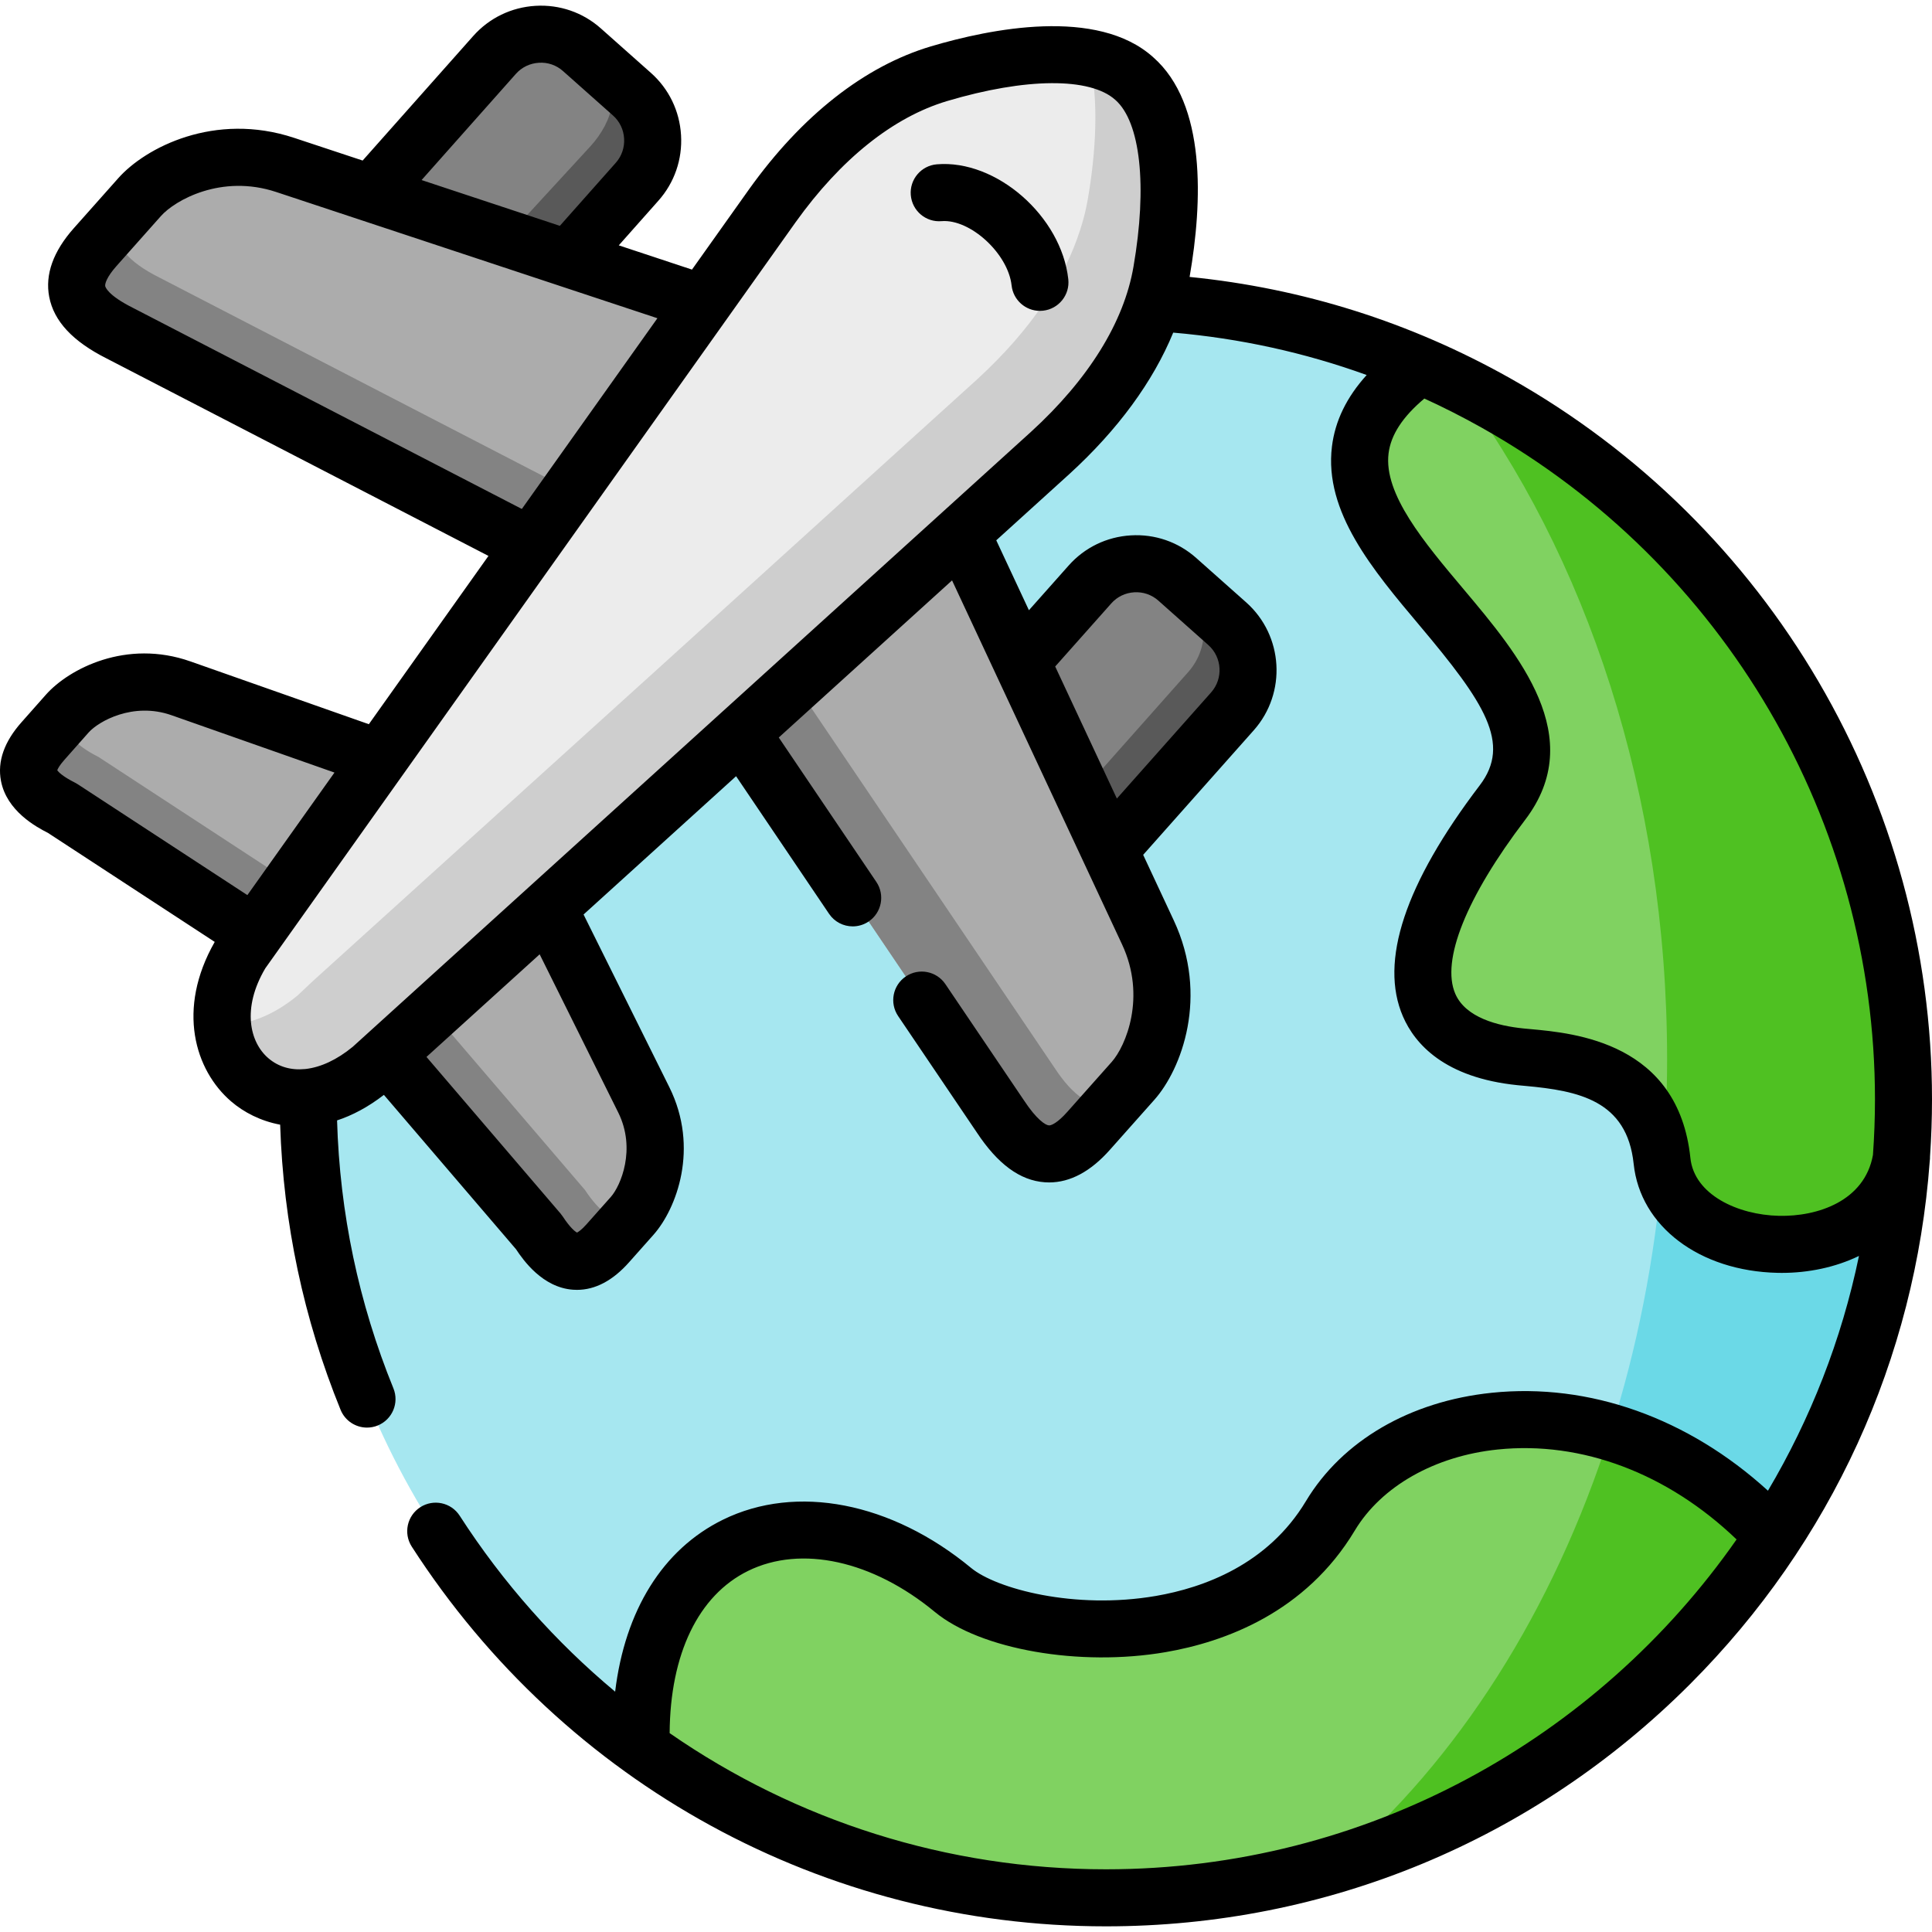
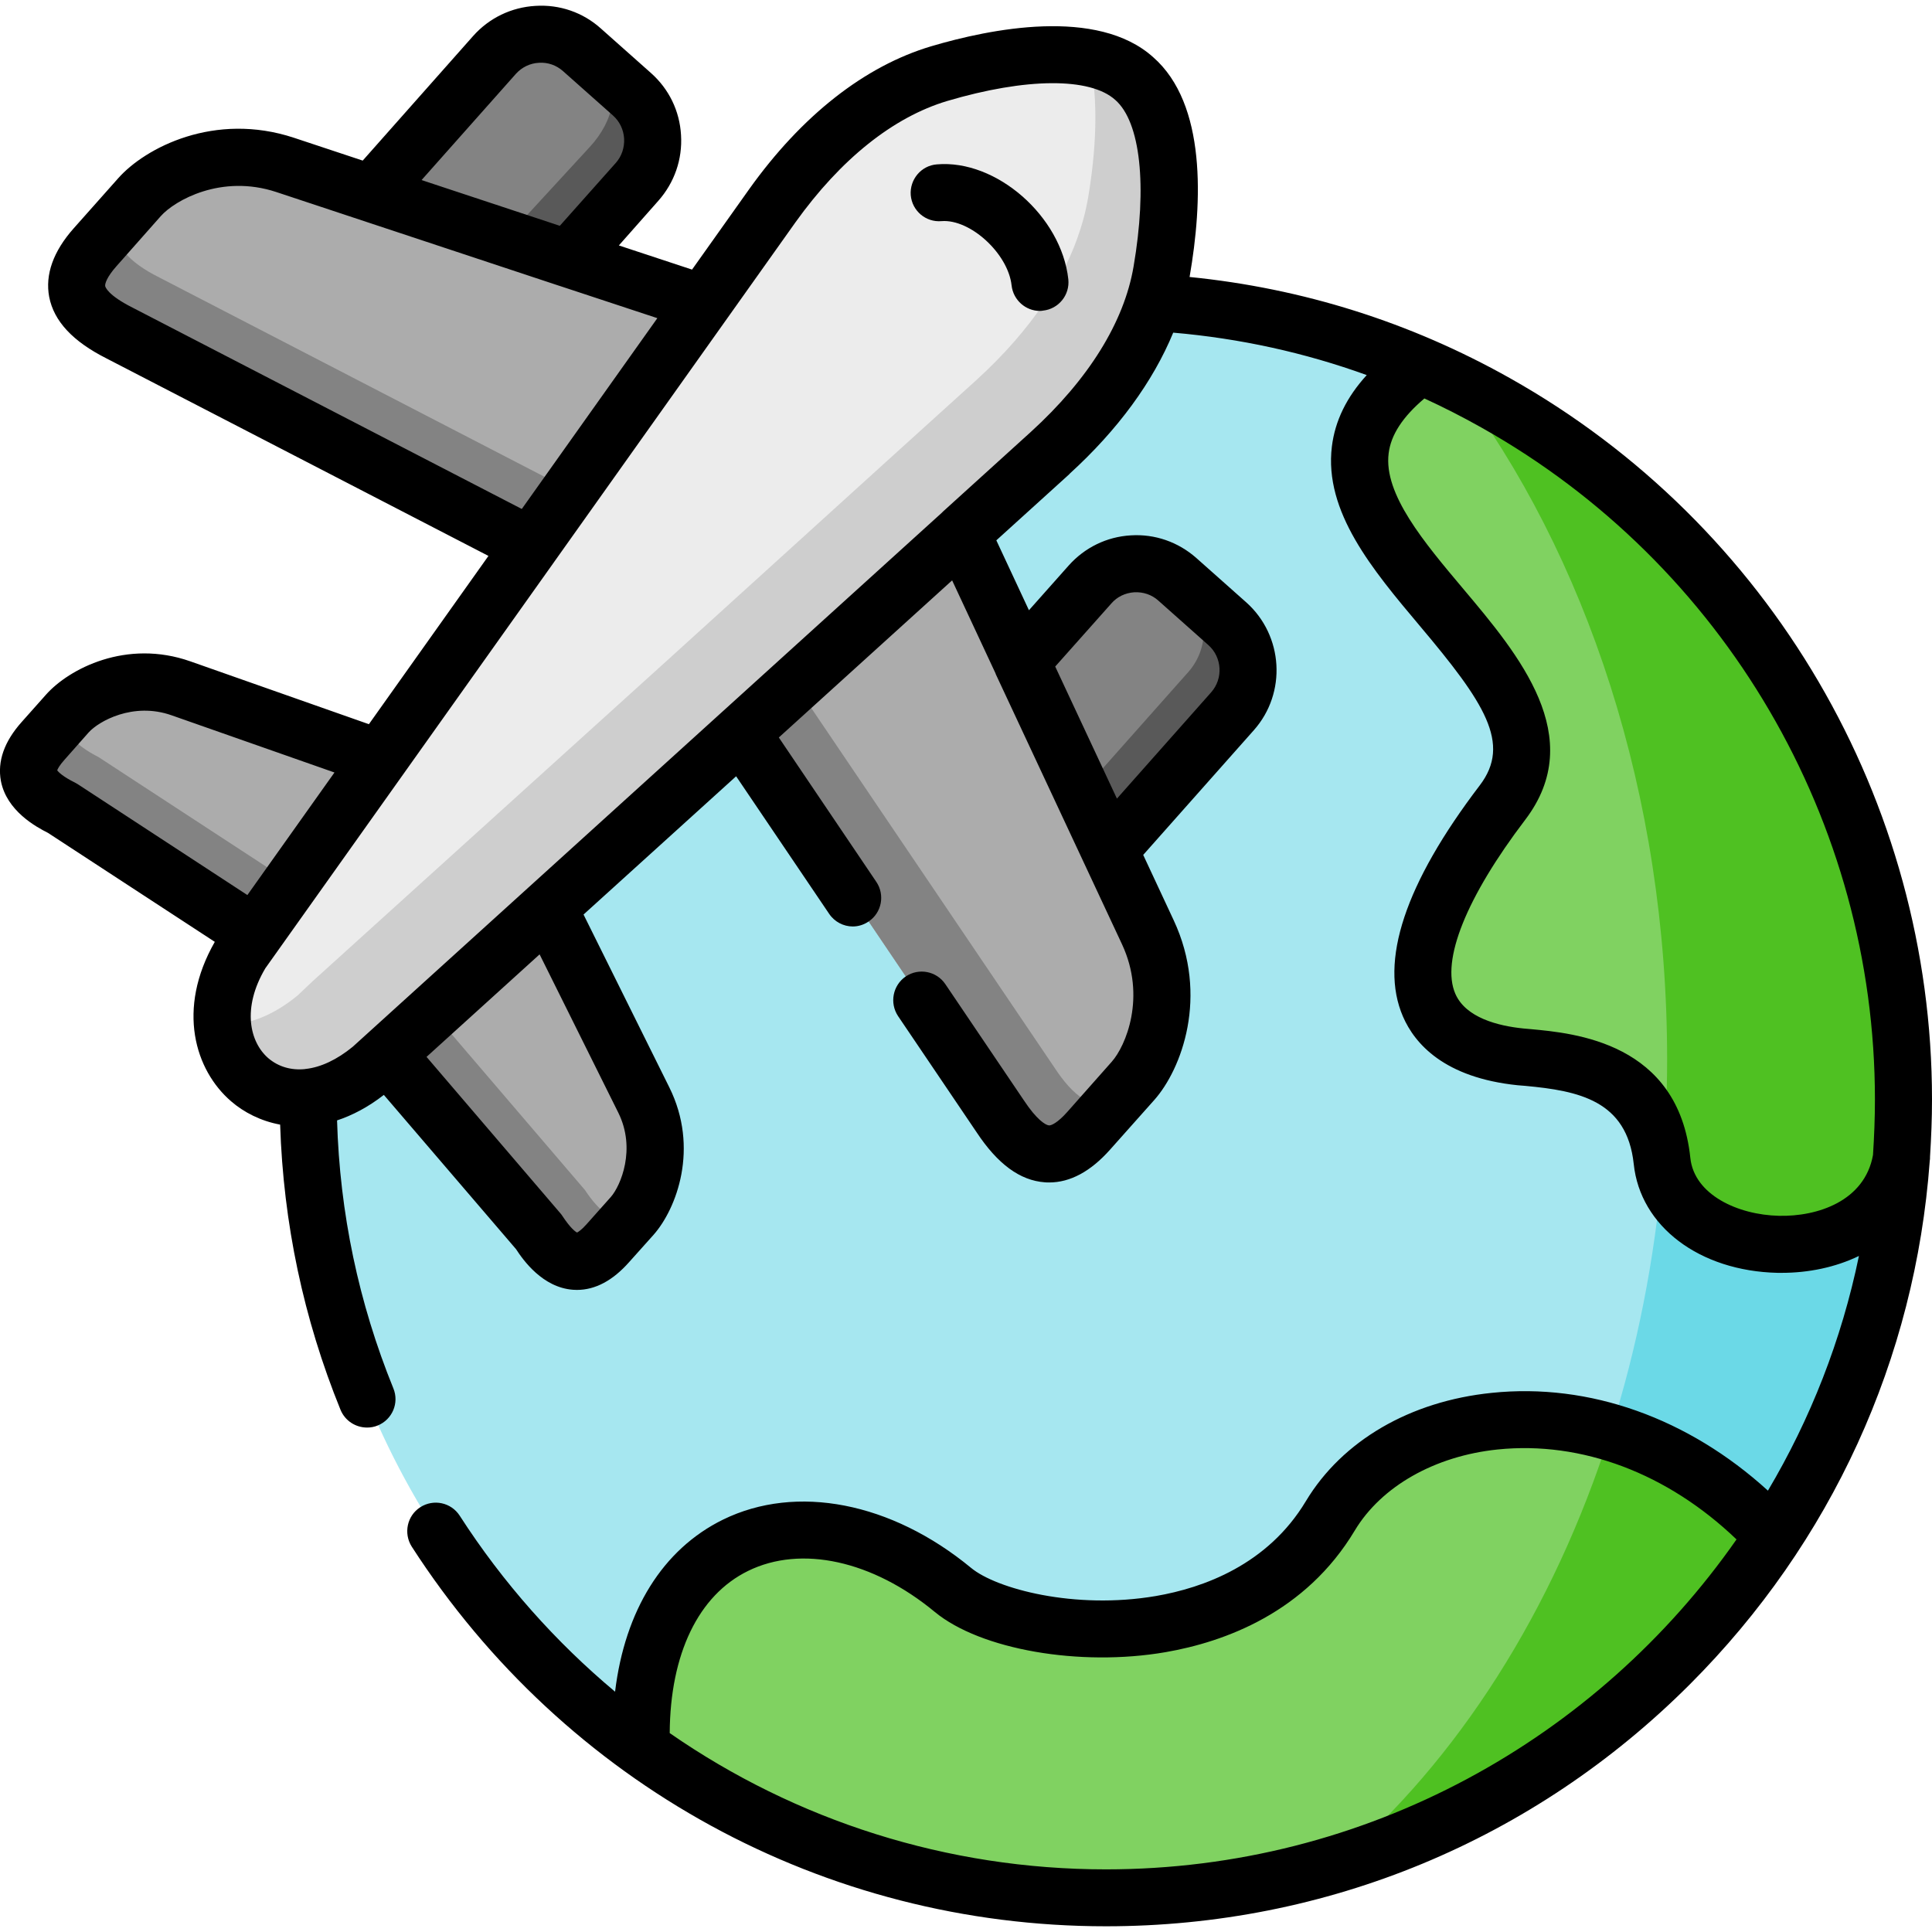
- <svg xmlns="http://www.w3.org/2000/svg" id="Layer_1" enable-background="new 0 0 512 512" height="512" viewBox="0 0 512 512" width="512">
-   <g clip-rule="evenodd" fill-rule="evenodd">
-     <path d="m503.929 306.615c-2.627 36.922-14.733 71.272-33.92 100.535-37.746 57.698-102.902 95.791-176.938 95.791-45.941 0-88.455-14.746-123.117-39.751-53.45-38.551-88.284-101.507-88.284-172.378l127.572-177.551 96.564-33.064c24.955 1.486 48.71 7.287 70.581 16.689 6.853 2.943 13.534 6.258 20.015 9.888 64.471 36.236 108.042 105.307 108.042 184.581-.001 5.144-.173 10.23-.515 15.26z" fill="#a6e7f0" />
-     <path d="m396.401 106.774c64.471 36.236 108.042 105.307 108.042 184.581 0 5.144-.171 10.231-.514 15.26-4.825 32.235-60.531 29.149-63.472 1.057-2.712-25.863-26.554-26.52-37.518-27.606-27.01-2.743-39.259-22.062-4.768-67.385 28.724-37.751-76.606-76.073-21.785-115.795 6.852 2.943 13.534 6.258 20.015 9.888z" fill="#80d261" />
-     <path d="m312 153.526 13.248 11.774c6.738 6.001 7.366 16.432 1.371 23.205l-32.607 36.722-24.898-18.261 1.57-31.635 18.159-20.433c5.998-6.773 16.419-7.373 23.157-1.372z" fill="#838383" />
-     <path d="m270.685 175.331 23.327 49.896 10.193 21.862c7.566 16.175 2.113 32.55-3.94 39.351l-11.764 13.231c-8.88 10.031-16.246 7.03-23.384-3.801l-68.668-101.621 9.651-45.809 48.71-7.116z" fill="#acacac" />
-     <path d="m145.341 240.601 25.269 50.868c6.196 12.488 1.627 25.434-3.084 30.749l-6.453 7.259c-6.938 7.83-12.706 5.515-18.273-2.972l-40.287-47.067 9.536-27.52z" fill="#acacac" />
-     <path d="m47.978 182.418 52.622 18.518-.228 36.065-32.864 10.516-51.023-33.35c-9.051-4.544-12.049-10.002-5.082-17.804l6.453-7.287c4.71-5.286 16.988-11.288 30.122-6.658z" fill="#acacac" />
-     <path d="m352.573 401.692c18.816-31.292 76.777-38.437 117.435 5.458-37.746 57.698-102.902 95.791-176.938 95.791-45.941 0-88.455-14.746-123.117-39.751-1.913-57.983 44.884-73.015 82.602-41.837 16.246 13.403 76.291 19.89 100.018-19.661z" fill="#80d261" />
-     <path d="m143.371 9.068c3.883 0 7.766 1.343 10.85 4.115l13.248 11.774c6.767 6.001 7.366 16.461 1.371 23.205l-18.131 20.433h-38.66l-13.591-17.318 32.607-36.722c3.226-3.629 7.738-5.487 12.249-5.487z" fill="#838383" />
-     <path d="m98.458 51.277 52.251 17.318 35.576 11.774-6.282 46.01-39.345 18.232-108.927-56.327c-11.592-5.83-15.418-12.774-6.51-22.805l11.764-13.231c6.025-6.801 21.643-14.146 38.574-8.545z" fill="#acacac" />
-     <path d="m248.871 19.527c17.503-5.201 40.658-8.659 51.68 1.257 11.135 9.773 10.393 33.178 7.281 51.182-.457 2.686-1.114 5.43-2.027 8.23-4.054 12.745-12.763 26.377-27.496 39.837l-23.499 21.29-58.361 52.925-94.023 85.103-3.997 3.772c-5.71 4.744-11.478 7.144-16.76 7.687-17.817 1.829-30.237-17.461-17.702-38.322l3.54-4.972 73.151-102.907 45.627-64.242 18.388-25.834c14.133-19.774 29.608-30.662 44.198-35.006z" fill="#ececec" />
-     <path d="m235.281 121.977-58.361 52.925-94.023 85.103-3.997 3.772c-5.739 4.744-11.478 7.144-16.76 7.687-1.085.114-2.141.143-3.169.114 1.056 12.031 10.65 20.461 22.699 19.233 5.282-.543 11.05-2.943 16.76-7.687l3.997-3.772 94.023-85.103 58.361-52.925 23.499-21.29c14.733-13.46 23.441-27.091 27.496-39.837.914-2.801 1.57-5.544 2.027-8.23 3.112-18.004 3.855-41.409-7.281-51.182-3.141-2.829-7.252-4.572-11.963-5.487 2.77 11.117 1.77 25.405-.286 37.351-.457 2.686-1.114 5.401-2.027 8.202-4.054 12.745-12.763 26.377-27.496 39.837z" fill="#cecece" />
-     <path d="m279.422 282.924-68.697-101.621-14.276 12.946 68.668 101.621c7.138 10.831 14.505 13.831 23.384 3.801l6.424-7.23c-5.566 1.714-10.592-2.029-15.503-9.517z" fill="#838383" />
-     <path d="m314.913 178.074-28.124 31.692 7.224 15.46 32.607-36.722c5.996-6.773 5.368-17.204-1.371-23.205l-11.649-10.374v.029c6.681 6.002 7.28 16.405 1.313 23.12z" fill="#595959" />
-     <path d="m134.169 63.008 16.54 5.587 18.131-20.433c5.996-6.744 5.396-17.204-1.371-23.205l-9.08-8.087c6.71 6.03 4.132 15.303-1.978 21.962z" fill="#595959" />
-     <path d="m151.108 129.864-108.898-56.326c-8.109-4.058-12.42-8.688-11.221-14.546l-5.768 6.487c-8.908 10.031-5.082 16.975 6.51 22.805l108.927 56.326z" fill="#838383" />
-     <path d="m155.049 315.388-40.287-47.067-12.249 11.117 40.287 47.067c5.568 8.487 11.335 10.802 18.273 2.972l5.825-6.544c-4.226 1.114-8.08-1.829-11.849-7.545z" fill="#838383" />
-     <path d="m77.13 233.971-50.994-33.35c-6.11-3.086-9.451-6.544-8.851-10.888l-5.882 6.63c-6.967 7.802-3.969 13.26 5.082 17.804l51.023 33.35z" fill="#838383" />
-     <path d="m504.443 291.355c0-79.274-43.571-148.345-108.042-184.581-3.455-1.943-6.995-3.801-10.593-5.573 34.577 45.781 55.991 109.28 55.991 179.466 0 9.573-.4 19.004-1.171 28.263 4.426 26.92 58.561 29.435 63.3-2.315.343-5.03.515-10.116.515-15.26z" fill="#4fc122" />
-     <path d="m503.929 306.615c-4.74 31.749-58.875 29.235-63.3 2.315-2.084 24.834-6.824 48.553-13.876 70.643 14.961 4.401 30.037 13.288 43.257 27.577 19.186-29.263 31.292-63.613 33.919-100.535z" fill="#6bd9e7" />
-     <path d="m426.752 379.573c-15.047 47.267-40.573 87.132-72.637 114.424 48.082-14.517 88.969-45.695 115.894-86.846-13.22-14.29-28.296-23.177-43.257-27.578z" fill="#4fc122" />
+ <svg xmlns="http://www.w3.org/2000/svg" width="50px" height="50px" viewBox="0 0 50 50" version="1.1">
+   <g id="surface1">
+     <path style=" stroke:none;fill-rule:evenodd;fill:rgb(65.098%,90.588%,94.118%);fill-opacity:1;" d="M 49.211 29.941 C 48.957 33.547 47.773 36.902 45.898 39.762 C 42.215 45.395 35.852 49.117 28.621 49.117 C 24.133 49.117 19.98 47.676 16.598 45.234 C 11.379 41.469 7.977 35.32 7.977 28.398 L 20.434 11.062 L 29.863 7.832 C 32.301 7.977 34.621 8.543 36.758 9.461 C 37.426 9.75 38.078 10.074 38.711 10.426 C 45.008 13.965 49.262 20.711 49.262 28.453 C 49.262 28.953 49.246 29.453 49.211 29.941 Z M 49.211 29.941 " />
+     <path style=" stroke:none;fill-rule:evenodd;fill:rgb(50.196%,82.353%,38.039%);fill-opacity:1;" d="M 38.711 10.426 C 45.008 13.965 49.262 20.711 49.262 28.453 C 49.262 28.953 49.246 29.453 49.211 29.941 C 48.742 33.09 43.301 32.789 43.012 30.047 C 42.75 27.52 40.422 27.457 39.348 27.352 C 36.711 27.082 35.516 25.195 38.883 20.77 C 41.688 17.082 31.402 13.34 36.758 9.461 C 37.426 9.75 38.078 10.074 38.711 10.426 Z M 38.711 10.426 " />
+     <path style=" stroke:none;fill-rule:evenodd;fill:rgb(51.373%,51.373%,51.373%);fill-opacity:1;" d="M 30.469 14.992 L 31.762 16.141 C 32.422 16.73 32.48 17.746 31.895 18.41 L 28.711 21.996 L 26.281 20.211 L 26.434 17.121 L 28.207 15.125 C 28.793 14.465 29.812 14.406 30.469 14.992 Z M 30.469 14.992 " />
+     <path style=" stroke:none;fill-rule:evenodd;fill:rgb(67.451%,67.451%,67.451%);fill-opacity:1;" d="M 26.434 17.121 L 28.711 21.996 L 29.707 24.129 C 30.445 25.711 29.914 27.309 29.324 27.973 L 28.176 29.266 C 27.309 30.246 26.586 29.953 25.891 28.895 L 19.184 18.969 L 20.125 14.496 L 24.883 13.801 Z M 26.434 17.121 " />
+     <path style=" stroke:none;fill-rule:evenodd;fill:rgb(67.451%,67.451%,67.451%);fill-opacity:1;" d="M 14.195 23.496 L 16.66 28.465 C 17.266 29.684 16.82 30.949 16.359 31.465 L 15.73 32.176 C 15.051 32.941 14.488 32.715 13.945 31.887 L 10.012 27.289 L 10.941 24.602 Z M 14.195 23.496 " />
+     <path style=" stroke:none;fill-rule:evenodd;fill:rgb(67.451%,67.451%,67.451%);fill-opacity:1;" d="M 4.684 17.812 L 9.824 19.621 L 9.801 23.145 L 6.594 24.172 L 1.609 20.914 C 0.727 20.473 0.434 19.938 1.113 19.176 L 1.742 18.465 C 2.203 17.949 3.402 17.363 4.684 17.812 Z M 4.684 17.812 " />
+     <path style=" stroke:none;fill-rule:evenodd;fill:rgb(50.196%,82.353%,38.039%);fill-opacity:1;" d="M 34.43 39.227 C 36.27 36.172 41.93 35.473 45.898 39.762 C 42.215 45.395 35.852 49.117 28.621 49.117 C 24.133 49.117 19.98 47.676 16.598 45.234 C 16.41 39.57 20.98 38.102 24.664 41.148 C 26.25 42.457 32.113 43.09 34.43 39.227 Z M 34.43 39.227 " />
+     <path style=" stroke:none;fill-rule:evenodd;fill:rgb(51.373%,51.373%,51.373%);fill-opacity:1;" d="M 14 0.887 C 14.379 0.887 14.758 1.016 15.062 1.289 L 16.355 2.438 C 17.016 3.023 17.074 4.043 16.488 4.703 L 14.719 6.699 L 10.941 6.699 L 9.613 5.008 L 12.801 1.422 C 13.113 1.066 13.555 0.887 13.996 0.887 Z M 14 0.887 " />
+     <path style=" stroke:none;fill-rule:evenodd;fill:rgb(67.451%,67.451%,67.451%);fill-opacity:1;" d="M 9.613 5.008 L 14.719 6.699 L 18.191 7.848 L 17.578 12.34 L 13.734 14.121 L 3.098 8.621 C 1.965 8.051 1.594 7.375 2.465 6.395 L 3.613 5.102 C 4.199 4.438 5.727 3.723 7.379 4.27 Z M 9.613 5.008 " />
+     <path style=" stroke:none;fill-rule:evenodd;fill:rgb(92.549%,92.549%,92.549%);fill-opacity:1;" d="M 24.305 1.906 C 26.012 1.398 28.273 1.062 29.352 2.031 C 30.438 2.984 30.367 5.27 30.062 7.027 C 30.016 7.289 29.953 7.559 29.863 7.832 C 29.469 9.078 28.617 10.406 27.18 11.723 L 24.883 13.801 L 19.184 18.969 L 10.004 27.281 L 9.613 27.648 C 9.055 28.113 8.492 28.348 7.977 28.398 C 6.234 28.578 5.023 26.695 6.246 24.656 L 6.594 24.172 L 13.734 14.121 L 18.191 7.848 L 19.988 5.324 C 21.367 3.395 22.879 2.332 24.305 1.906 Z M 24.305 1.906 " />
+     <path style=" stroke:none;fill-rule:evenodd;fill:rgb(80.784%,80.784%,80.784%);fill-opacity:1;" d="M 22.977 11.91 L 17.277 17.082 L 8.094 25.391 L 7.707 25.758 C 7.145 26.223 6.586 26.457 6.07 26.512 C 5.961 26.52 5.859 26.523 5.758 26.52 C 5.863 27.695 6.801 28.52 7.977 28.398 C 8.492 28.348 9.055 28.113 9.613 27.648 L 10.004 27.281 L 19.184 18.969 L 24.883 13.801 L 27.18 11.723 C 28.617 10.406 29.469 9.078 29.863 7.832 C 29.953 7.559 30.016 7.289 30.062 7.027 C 30.367 5.27 30.438 2.984 29.352 2.031 C 29.043 1.754 28.641 1.582 28.184 1.492 C 28.453 2.578 28.355 3.977 28.156 5.141 C 28.109 5.402 28.047 5.668 27.957 5.941 C 27.562 7.188 26.711 8.52 25.273 9.832 Z M 22.977 11.91 " />
+     <path style=" stroke:none;fill-rule:evenodd;fill:rgb(51.373%,51.373%,51.373%);fill-opacity:1;" d="M 27.289 27.629 L 20.578 17.707 L 19.184 18.969 L 25.891 28.895 C 26.586 29.953 27.309 30.246 28.176 29.266 L 28.801 28.559 C 28.258 28.727 27.766 28.359 27.289 27.629 Z M 27.289 27.629 " />
+     <path style=" stroke:none;fill-rule:evenodd;fill:rgb(34.902%,34.902%,34.902%);fill-opacity:1;" d="M 30.754 17.391 L 28.008 20.484 L 28.711 21.996 L 31.895 18.41 C 32.48 17.746 32.422 16.727 31.762 16.141 L 30.625 15.129 L 30.625 15.133 C 31.277 15.719 31.336 16.734 30.754 17.391 Z M 30.754 17.391 " />
+     <path style=" stroke:none;fill-rule:evenodd;fill:rgb(34.902%,34.902%,34.902%);fill-opacity:1;" d="M 13.102 6.152 L 14.719 6.699 L 16.488 4.703 C 17.074 4.043 17.016 3.023 16.355 2.438 L 15.469 1.648 C 16.121 2.234 15.871 3.141 15.273 3.793 Z M 13.102 6.152 " />
+     <path style=" stroke:none;fill-rule:evenodd;fill:rgb(51.373%,51.373%,51.373%);fill-opacity:1;" d="M 14.758 12.684 L 4.121 7.18 C 3.332 6.785 2.91 6.332 3.027 5.762 L 2.465 6.395 C 1.594 7.375 1.965 8.051 3.098 8.621 L 13.734 14.121 Z M 14.758 12.684 " />
+     <path style=" stroke:none;fill-rule:evenodd;fill:rgb(51.373%,51.373%,51.373%);fill-opacity:1;" d="M 15.141 30.801 L 11.207 26.203 L 10.012 27.289 L 13.945 31.887 C 14.488 32.715 15.051 32.941 15.73 32.176 L 16.297 31.535 C 15.887 31.645 15.508 31.359 15.141 30.801 Z M 15.141 30.801 " />
+     <path style=" stroke:none;fill-rule:evenodd;fill:rgb(51.373%,51.373%,51.373%);fill-opacity:1;" d="M 7.531 22.848 L 2.551 19.594 C 1.957 19.289 1.629 18.953 1.688 18.527 L 1.113 19.176 C 0.434 19.938 0.727 20.473 1.609 20.914 L 6.594 24.172 Z M 7.531 22.848 " />
+     <path style=" stroke:none;fill-rule:evenodd;fill:rgb(30.98%,75.686%,13.333%);fill-opacity:1;" d="M 49.262 28.453 C 49.262 20.711 45.008 13.965 38.711 10.426 C 38.375 10.238 38.027 10.055 37.676 9.883 C 41.055 14.355 43.145 20.555 43.145 27.41 C 43.145 28.344 43.105 29.266 43.031 30.168 C 43.461 32.797 48.75 33.043 49.211 29.941 C 49.246 29.453 49.262 28.953 49.262 28.453 Z M 49.262 28.453 " />
+     <path style=" stroke:none;fill-rule:evenodd;fill:rgb(41.961%,85.098%,90.588%);fill-opacity:1;" d="M 49.211 29.941 C 48.75 33.043 43.461 32.797 43.031 30.168 C 42.828 32.594 42.363 34.91 41.676 37.066 C 43.137 37.496 44.609 38.367 45.898 39.762 C 47.773 36.902 48.957 33.547 49.211 29.941 Z M 49.211 29.941 " />
+     <path style=" stroke:none;fill-rule:evenodd;fill:rgb(30.98%,75.686%,13.333%);fill-opacity:1;" d="M 41.676 37.066 C 40.207 41.684 37.711 45.578 34.582 48.242 C 39.277 46.824 43.27 43.781 45.898 39.762 C 44.609 38.367 43.137 37.496 41.676 37.066 Z M 41.676 37.066 " />
+     <path style=" stroke:none;fill-rule:nonzero;fill:rgb(0%,0%,0%);fill-opacity:1;" d="M 50 28.453 C 50 20.727 45.812 13.57 39.074 9.785 C 36.496 8.336 33.711 7.461 30.785 7.168 C 30.785 7.164 30.789 7.156 30.789 7.152 C 31.121 5.234 31.227 2.691 29.844 1.48 C 28.398 0.18 25.621 0.746 24.094 1.199 C 22.379 1.711 20.75 2.988 19.387 4.898 L 17.91 6.977 L 16.016 6.352 L 17.039 5.195 C 17.453 4.727 17.664 4.125 17.625 3.496 C 17.59 2.871 17.312 2.301 16.844 1.887 L 15.551 0.738 C 15.086 0.32 14.484 0.113 13.859 0.152 C 13.234 0.188 12.66 0.465 12.246 0.93 L 9.387 4.156 L 7.609 3.566 C 5.555 2.887 3.762 3.82 3.059 4.613 L 1.91 5.906 C 1.379 6.504 1.164 7.105 1.273 7.684 C 1.395 8.312 1.883 8.836 2.758 9.277 L 12.641 14.387 L 9.547 18.742 L 4.93 17.117 C 3.27 16.531 1.785 17.309 1.191 17.977 L 0.562 18.684 C 0.109 19.191 -0.07 19.703 0.023 20.211 C 0.172 20.988 0.938 21.402 1.242 21.555 L 5.559 24.375 C 4.562 26.121 5.047 27.699 5.984 28.504 C 6.309 28.785 6.746 29.012 7.25 29.105 C 7.332 31.652 7.855 34.133 8.812 36.484 C 8.93 36.773 9.207 36.945 9.5 36.945 C 9.59 36.945 9.684 36.93 9.777 36.891 C 10.152 36.738 10.336 36.309 10.18 35.93 C 9.281 33.719 8.793 31.391 8.723 28.996 C 9.113 28.867 9.523 28.656 9.934 28.336 L 13.355 32.328 C 13.543 32.617 14.043 33.32 14.828 33.379 C 14.863 33.379 14.898 33.383 14.93 33.383 C 15.406 33.383 15.859 33.141 16.281 32.664 L 16.914 31.957 C 17.508 31.285 18.105 29.715 17.32 28.137 L 15.102 23.668 L 19.051 20.09 L 21.457 23.648 C 21.598 23.859 21.832 23.977 22.07 23.977 C 22.211 23.977 22.355 23.934 22.48 23.848 C 22.82 23.621 22.906 23.16 22.68 22.824 L 20.156 19.086 L 24.641 15.02 L 25.762 17.422 C 25.766 17.434 25.77 17.441 25.773 17.453 L 29.039 24.441 C 29.672 25.801 29.133 27.074 28.77 27.48 L 27.621 28.777 C 27.371 29.059 27.203 29.133 27.145 29.125 C 27.059 29.117 26.828 28.977 26.5 28.48 L 24.465 25.469 C 24.238 25.133 23.781 25.043 23.441 25.27 C 23.105 25.5 23.016 25.957 23.242 26.297 L 25.273 29.301 C 25.82 30.129 26.398 30.551 27.039 30.598 C 27.078 30.602 27.113 30.602 27.152 30.602 C 27.699 30.602 28.227 30.316 28.727 29.754 L 29.875 28.465 C 30.578 27.672 31.293 25.781 30.375 23.816 L 29.586 22.125 L 32.449 18.898 C 33.305 17.934 33.215 16.449 32.254 15.59 L 30.961 14.441 C 30.492 14.027 29.891 13.816 29.266 13.855 C 28.641 13.891 28.07 14.172 27.656 14.637 L 26.629 15.793 L 25.785 13.984 L 27.676 12.27 C 27.676 12.27 27.676 12.266 27.676 12.266 C 28.934 11.121 29.84 9.875 30.363 8.609 C 32.09 8.758 33.762 9.125 35.371 9.707 C 34.848 10.281 34.551 10.891 34.469 11.555 C 34.262 13.246 35.523 14.746 36.742 16.195 C 38.418 18.184 39.121 19.242 38.297 20.324 C 36.359 22.867 35.691 24.883 36.309 26.309 C 36.613 27.012 37.379 27.891 39.277 28.086 C 39.34 28.09 39.402 28.098 39.473 28.102 C 40.852 28.23 42.105 28.477 42.281 30.125 C 42.449 31.738 43.98 32.895 46.004 32.941 C 46.043 32.941 46.078 32.941 46.113 32.941 C 46.797 32.941 47.496 32.801 48.109 32.504 C 47.66 34.68 46.852 36.727 45.754 38.578 C 43.695 36.703 41.137 35.785 38.609 36.047 C 36.492 36.262 34.738 37.285 33.797 38.848 C 32.809 40.496 31.141 41.094 29.914 41.305 C 27.809 41.664 25.785 41.117 25.133 40.578 C 23.07 38.875 20.609 38.398 18.711 39.328 C 17.152 40.094 16.172 41.68 15.918 43.781 C 14.383 42.496 13.02 40.969 11.898 39.227 C 11.676 38.883 11.219 38.785 10.875 39.008 C 10.535 39.227 10.438 39.684 10.656 40.027 C 14.625 46.18 21.34 49.852 28.621 49.852 C 34.332 49.852 39.699 47.629 43.738 43.586 C 47.398 39.922 49.566 35.168 49.941 30.055 C 49.941 30.055 49.941 30.051 49.941 30.051 C 49.949 30.012 49.949 29.973 49.949 29.934 C 49.98 29.441 50 28.949 50 28.453 Z M 28.762 15.617 C 28.91 15.445 29.121 15.344 29.355 15.328 C 29.586 15.316 29.809 15.391 29.977 15.543 L 31.273 16.695 C 31.629 17.012 31.66 17.562 31.344 17.918 L 28.906 20.668 L 27.309 17.25 Z M 13.352 1.91 C 13.504 1.742 13.715 1.637 13.945 1.625 C 14.18 1.609 14.398 1.688 14.57 1.84 L 15.863 2.988 C 16.035 3.141 16.137 3.352 16.152 3.586 C 16.164 3.82 16.09 4.043 15.938 4.215 L 14.488 5.844 L 10.91 4.66 Z M 3.43 7.961 C 2.785 7.637 2.727 7.426 2.723 7.406 C 2.711 7.348 2.762 7.172 3.016 6.887 L 4.164 5.59 C 4.523 5.188 5.727 4.5 7.148 4.969 L 14.457 7.391 C 14.469 7.395 14.48 7.398 14.492 7.402 L 17.012 8.234 L 13.504 13.172 Z M 1.941 20.254 C 1.617 20.094 1.512 19.977 1.48 19.938 C 1.492 19.902 1.535 19.812 1.668 19.664 L 2.293 18.957 C 2.551 18.668 3.445 18.16 4.441 18.512 L 8.656 19.992 L 6.402 23.164 L 2.016 20.297 C 1.992 20.281 1.965 20.27 1.941 20.254 Z M 16 28.793 C 16.469 29.734 16.062 30.688 15.809 30.977 L 15.176 31.688 C 15.047 31.832 14.965 31.883 14.934 31.898 C 14.887 31.875 14.762 31.781 14.562 31.48 C 14.547 31.453 14.527 31.43 14.508 31.406 L 11.039 27.352 L 13.965 24.699 Z M 26.68 11.176 L 24.406 13.238 C 24.395 13.25 24.383 13.262 24.371 13.273 L 9.129 27.09 C 8.719 27.426 8.301 27.621 7.914 27.664 C 7.906 27.664 7.898 27.664 7.891 27.668 C 7.535 27.703 7.207 27.609 6.945 27.387 C 6.465 26.973 6.254 26.094 6.867 25.059 L 14.328 14.562 C 14.332 14.555 14.34 14.547 14.344 14.539 L 20.586 5.754 C 21.758 4.117 23.117 3.031 24.516 2.613 C 26.547 2.012 28.211 1.996 28.863 2.586 C 29.516 3.156 29.695 4.812 29.336 6.902 C 29.09 8.34 28.172 9.816 26.68 11.176 Z M 46.039 31.465 C 44.977 31.441 43.848 30.922 43.746 29.969 C 43.434 26.98 40.75 26.738 39.605 26.633 C 39.543 26.629 39.48 26.621 39.426 26.617 C 38.77 26.551 37.934 26.34 37.664 25.719 C 37.289 24.859 37.949 23.219 39.473 21.215 C 41.098 19.078 39.309 16.949 37.871 15.242 C 36.855 14.035 35.805 12.789 35.938 11.734 C 35.996 11.254 36.301 10.789 36.863 10.312 C 37.367 10.543 37.863 10.797 38.348 11.07 C 44.625 14.598 48.523 21.258 48.523 28.453 C 48.523 28.938 48.504 29.414 48.473 29.891 C 48.258 31.086 47.035 31.488 46.039 31.465 Z M 28.621 48.379 C 24.512 48.379 20.598 47.117 17.332 44.852 C 17.344 42.805 18.074 41.285 19.359 40.656 C 20.734 39.98 22.586 40.387 24.195 41.719 C 25.375 42.691 27.941 43.141 30.164 42.758 C 31.695 42.492 33.789 41.734 35.062 39.609 C 35.75 38.465 37.133 37.68 38.762 37.512 C 40.938 37.289 43.16 38.133 44.941 39.84 C 41.34 44.996 35.367 48.379 28.621 48.379 Z M 28.621 48.379 " />
+     <path style=" stroke:none;fill-rule:nonzero;fill:rgb(0%,0%,0%);fill-opacity:1;" d="M 24.246 4.254 C 23.84 4.285 23.539 4.645 23.57 5.051 C 23.605 5.457 23.961 5.758 24.367 5.723 C 25.109 5.664 26.09 6.562 26.18 7.387 C 26.223 7.766 26.543 8.047 26.914 8.047 C 26.941 8.047 26.969 8.043 26.992 8.039 C 27.398 7.996 27.691 7.633 27.648 7.227 C 27.469 5.598 25.785 4.121 24.246 4.254 Z M 24.246 4.254 " />
  </g>
-   <path d="m512 291.354c0-79.124-42.876-152.375-111.898-191.17-26.384-14.819-54.89-23.801-84.85-26.795.008-.045.019-.09.027-.135 3.396-19.647 4.463-45.682-9.673-58.088-14.816-13.333-43.254-7.528-58.891-2.883-17.564 5.229-34.229 18.32-48.202 37.873l-15.132 21.289-19.399-6.424 10.506-11.839c4.248-4.778 6.377-10.945 5.996-17.364-.381-6.413-3.222-12.278-7.994-16.512l-13.243-11.766c-4.768-4.247-10.927-6.373-17.332-5.995-6.398.382-12.257 3.218-16.501 7.992l-29.31 33.009-18.171-6.017c-21.062-6.966-39.411 2.587-46.596 10.698l-11.766 13.235c-5.468 6.157-7.666 12.28-6.531 18.202 1.238 6.463 6.242 11.819 15.22 16.334l101.188 52.325-31.701 44.599-47.257-16.632c-17.015-6-32.212 1.951-38.293 8.776l-6.432 7.263c-4.64 5.196-6.494 10.45-5.509 15.614 1.519 7.973 9.342 12.209 12.45 13.782l44.198 28.889c-10.188 17.855-5.242 34.041 4.36 42.283 3.346 2.872 7.799 5.188 12.979 6.153.84 26.083 6.207 51.472 16.017 75.569 1.194 2.933 4.02 4.71 7.002 4.71.949 0 1.913-.18 2.846-.559 3.865-1.574 5.724-5.983 4.15-9.848-9.211-22.628-14.218-46.486-14.932-71.002 4.006-1.317 8.177-3.498 12.412-6.765l35.011 40.903c1.943 2.935 7.041 10.148 15.096 10.731.352.025.702.038 1.052.038 4.866 0 9.514-2.464 13.825-7.328l6.46-7.268c6.084-6.864 12.222-22.946 4.196-39.124l-22.728-45.754 40.42-36.648 24.642 36.47c1.46 2.161 3.843 3.326 6.269 3.326 1.456 0 2.927-.42 4.224-1.296 3.458-2.337 4.368-7.034 2.031-10.493l-25.854-38.264 45.922-41.636 11.48 24.581c.048.108.097.215.15.321l33.428 71.577c6.497 13.889.96 26.967-2.743 31.127l-11.775 13.243c-2.578 2.913-4.28 3.654-4.891 3.577-.866-.061-3.214-1.505-6.573-6.601l-20.844-30.835c-2.336-3.457-7.035-4.365-10.493-2.029-3.458 2.337-4.366 7.035-2.029 10.494l20.795 30.762c5.585 8.473 11.496 12.819 18.072 13.286.387.028.771.042 1.156.042 5.604-.001 11.023-2.914 16.113-8.665l11.761-13.228c7.219-8.111 14.544-27.475 5.142-47.573l-8.103-17.349 29.327-33.027c8.755-9.888 7.857-25.077-2.008-33.864l-13.242-11.768c-4.774-4.253-10.932-6.389-17.34-6.004-6.404.38-12.264 3.225-16.491 7.999l-10.522 11.839-8.653-18.529 19.363-17.556c.007-.006.013-.012.02-.018 12.864-11.747 22.171-24.486 27.512-37.466 17.676 1.522 34.815 5.286 51.268 11.234-5.329 5.893-8.372 12.158-9.205 18.953-2.124 17.315 10.788 32.654 23.275 47.489 17.164 20.392 24.329 31.209 15.904 42.282-19.84 26.071-26.687 46.691-20.352 61.287 3.13 7.211 10.94 16.22 30.389 18.196.629.063 1.299.123 2.005.187 14.137 1.285 26.973 3.834 28.741 20.684 1.731 16.531 17.42 28.398 38.152 28.857.372.008.745.013 1.119.013 6.984 0 14.149-1.449 20.434-4.494-4.614 22.277-12.876 43.23-24.118 62.218-21.101-19.23-47.301-28.632-73.179-25.954-21.681 2.238-39.633 12.698-49.257 28.705-10.116 16.861-27.211 22.976-39.77 25.137-21.578 3.711-42.298-1.922-48.954-7.412-21.109-17.449-46.316-22.35-65.781-12.791-15.952 7.834-25.969 24.06-28.568 45.57-15.758-13.147-29.692-28.785-41.194-46.624-2.261-3.508-6.937-4.517-10.447-2.257-3.507 2.262-4.518 6.939-2.256 10.447 40.624 63.008 109.388 100.625 183.947 100.625 58.484 0 113.465-22.796 154.814-64.19 37.463-37.502 59.675-86.204 63.516-138.564.001-.004.001-.007.002-.01.062-.414.08-.824.074-1.23.342-5.022.525-10.072.525-15.152zm-217.497-131.447c1.555-1.756 3.714-2.801 6.079-2.942 2.364-.145 4.639.642 6.398 2.209l13.242 11.768c3.653 3.254 3.985 8.886.745 12.545l-24.985 28.137-16.344-34.994zm-157.79-140.331c1.561-1.756 3.728-2.802 6.101-2.943 2.371-.158 4.634.638 6.387 2.199l13.254 11.778c1.755 1.557 2.8 3.725 2.941 6.104.142 2.386-.641 4.668-2.209 6.432l-14.822 16.704-36.641-12.133zm-101.586 61.957c-6.612-3.325-7.197-5.479-7.242-5.713-.115-.598.386-2.392 2.985-5.318l11.773-13.243c3.685-4.159 15.999-11.193 30.542-6.38l74.85 24.785c.126.048.254.086.382.127l25.803 8.544-35.927 50.545zm-15.251 125.881c-3.323-1.668-4.404-2.856-4.706-3.271.127-.362.547-1.263 1.891-2.77l6.437-7.269c2.613-2.932 11.773-8.155 21.972-4.557l43.169 15.191-23.083 32.475-44.935-29.37c-.241-.158-.49-.301-.745-.429zm143.964 87.413c4.797 9.67.656 19.416-1.962 22.37l-6.461 7.269c-1.325 1.495-2.17 2.016-2.516 2.185-.449-.255-1.751-1.194-3.782-4.291-.176-.268-.369-.525-.577-.768l-35.519-41.496 29.992-27.193zm109.375-180.376-23.291 21.117c-.13.111-.257.225-.378.343l-156.066 141.5c-4.184 3.445-8.473 5.417-12.424 5.874-.086.007-.172.013-.257.023-3.649.363-7.001-.57-9.692-2.88-4.926-4.228-7.061-13.213-.804-23.809l76.415-107.506c.057-.077.112-.154.166-.234l63.936-89.951c11.99-16.777 25.894-27.898 40.203-32.157 20.81-6.185 37.853-6.326 44.542-.307 6.675 5.858 8.521 22.8 4.817 44.226-2.516 14.696-11.911 29.828-27.167 43.761zm198.213 207.755c-10.884-.241-22.435-5.581-23.455-15.322-3.209-30.599-30.676-33.096-42.404-34.162-.663-.061-1.293-.118-1.866-.175-6.705-.68-15.277-2.825-18.032-9.175-3.827-8.816 2.921-25.626 18.515-46.117 16.673-21.913-1.648-43.678-16.369-61.167-10.402-12.357-21.158-25.136-19.836-35.915.604-4.925 3.726-9.712 9.489-14.554 5.154 2.356 10.233 4.936 15.229 7.742 64.265 36.12 104.187 104.323 104.187 177.992 0 4.951-.187 9.859-.535 14.723-2.202 12.246-14.722 16.365-24.923 16.13zm-178.358 173.178c-42.062 0-82.134-12.887-115.609-36.088.134-20.956 7.608-36.519 20.79-42.992 14.06-6.908 33.023-2.739 49.494 10.878 12.106 9.987 38.392 14.565 61.139 10.654 15.677-2.697 37.106-10.482 50.165-32.25 7.043-11.713 21.194-19.734 37.852-21.453 22.298-2.308 45.073 6.344 63.312 23.836-36.874 52.805-98.042 87.415-167.143 87.415z" />
-   <path d="m248.269 43.546c-4.159.349-7.248 4.002-6.9 8.161.349 4.16 3.999 7.258 8.162 6.9 7.583-.615 17.629 8.602 18.553 17.04.424 3.87 3.698 6.736 7.503 6.736.275 0 .553-.015.832-.046 4.149-.454 7.144-4.186 6.69-8.334-1.828-16.692-19.08-31.793-34.84-30.457z" />
</svg>
